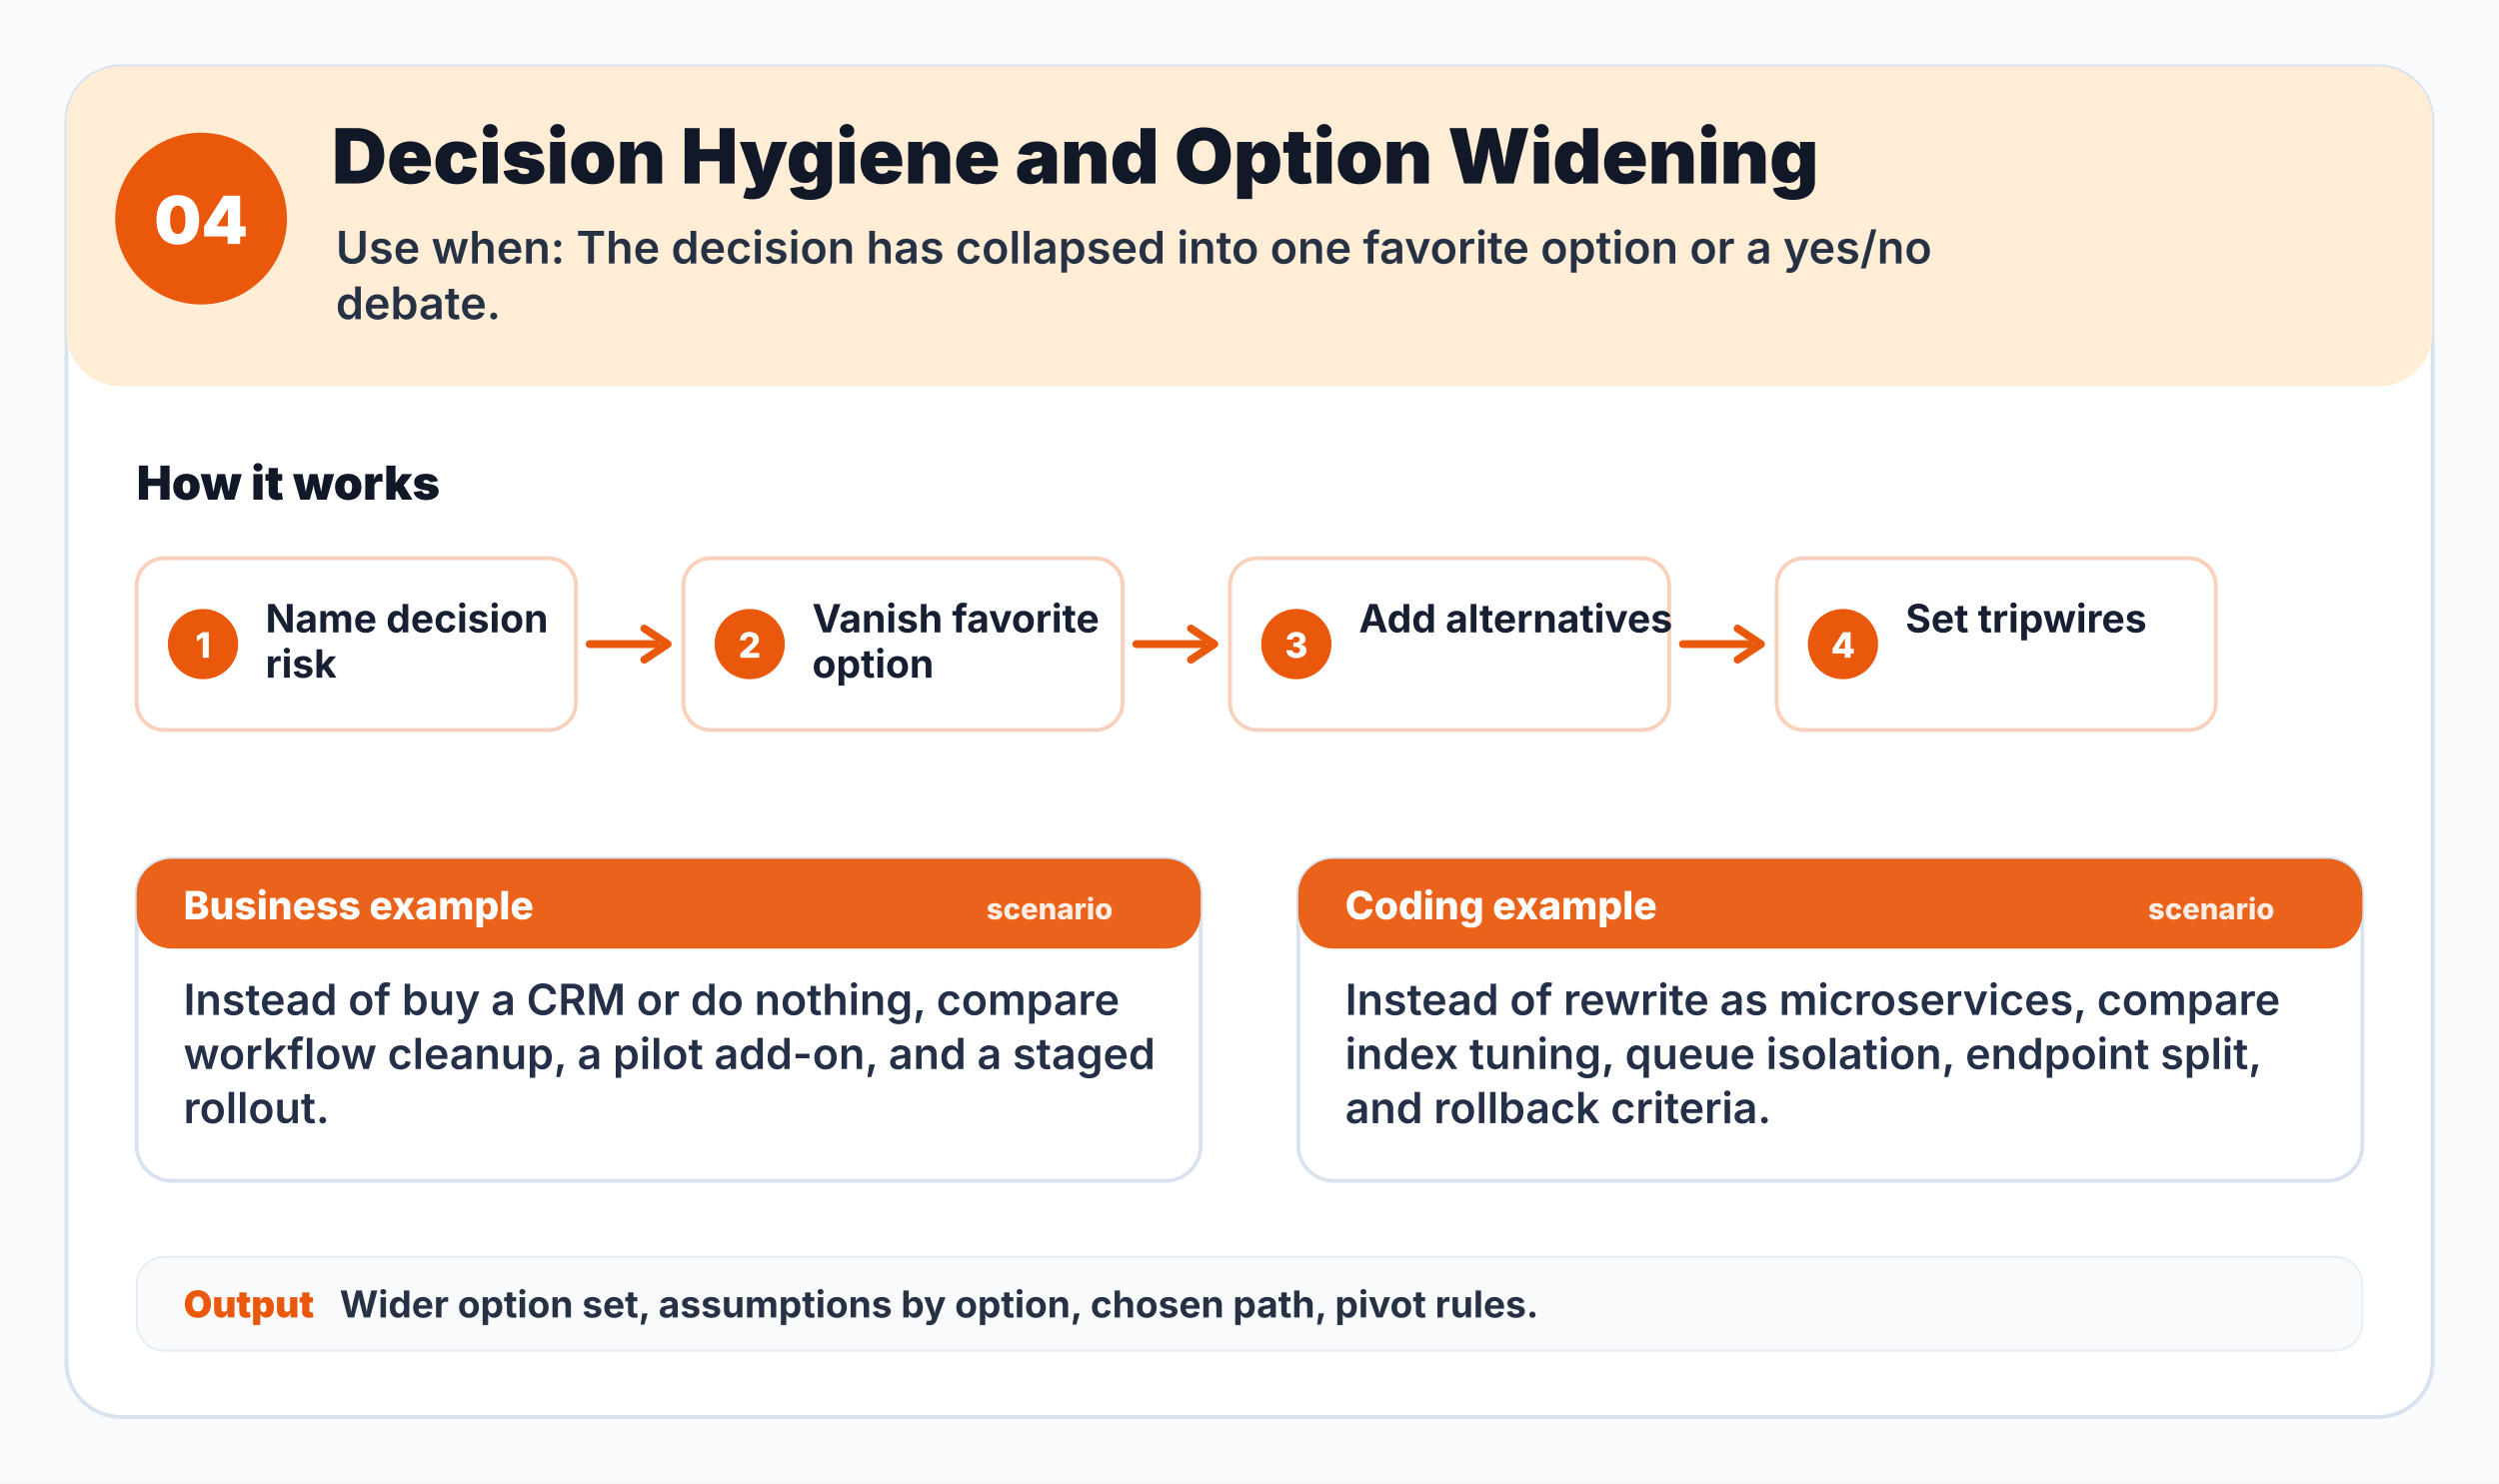
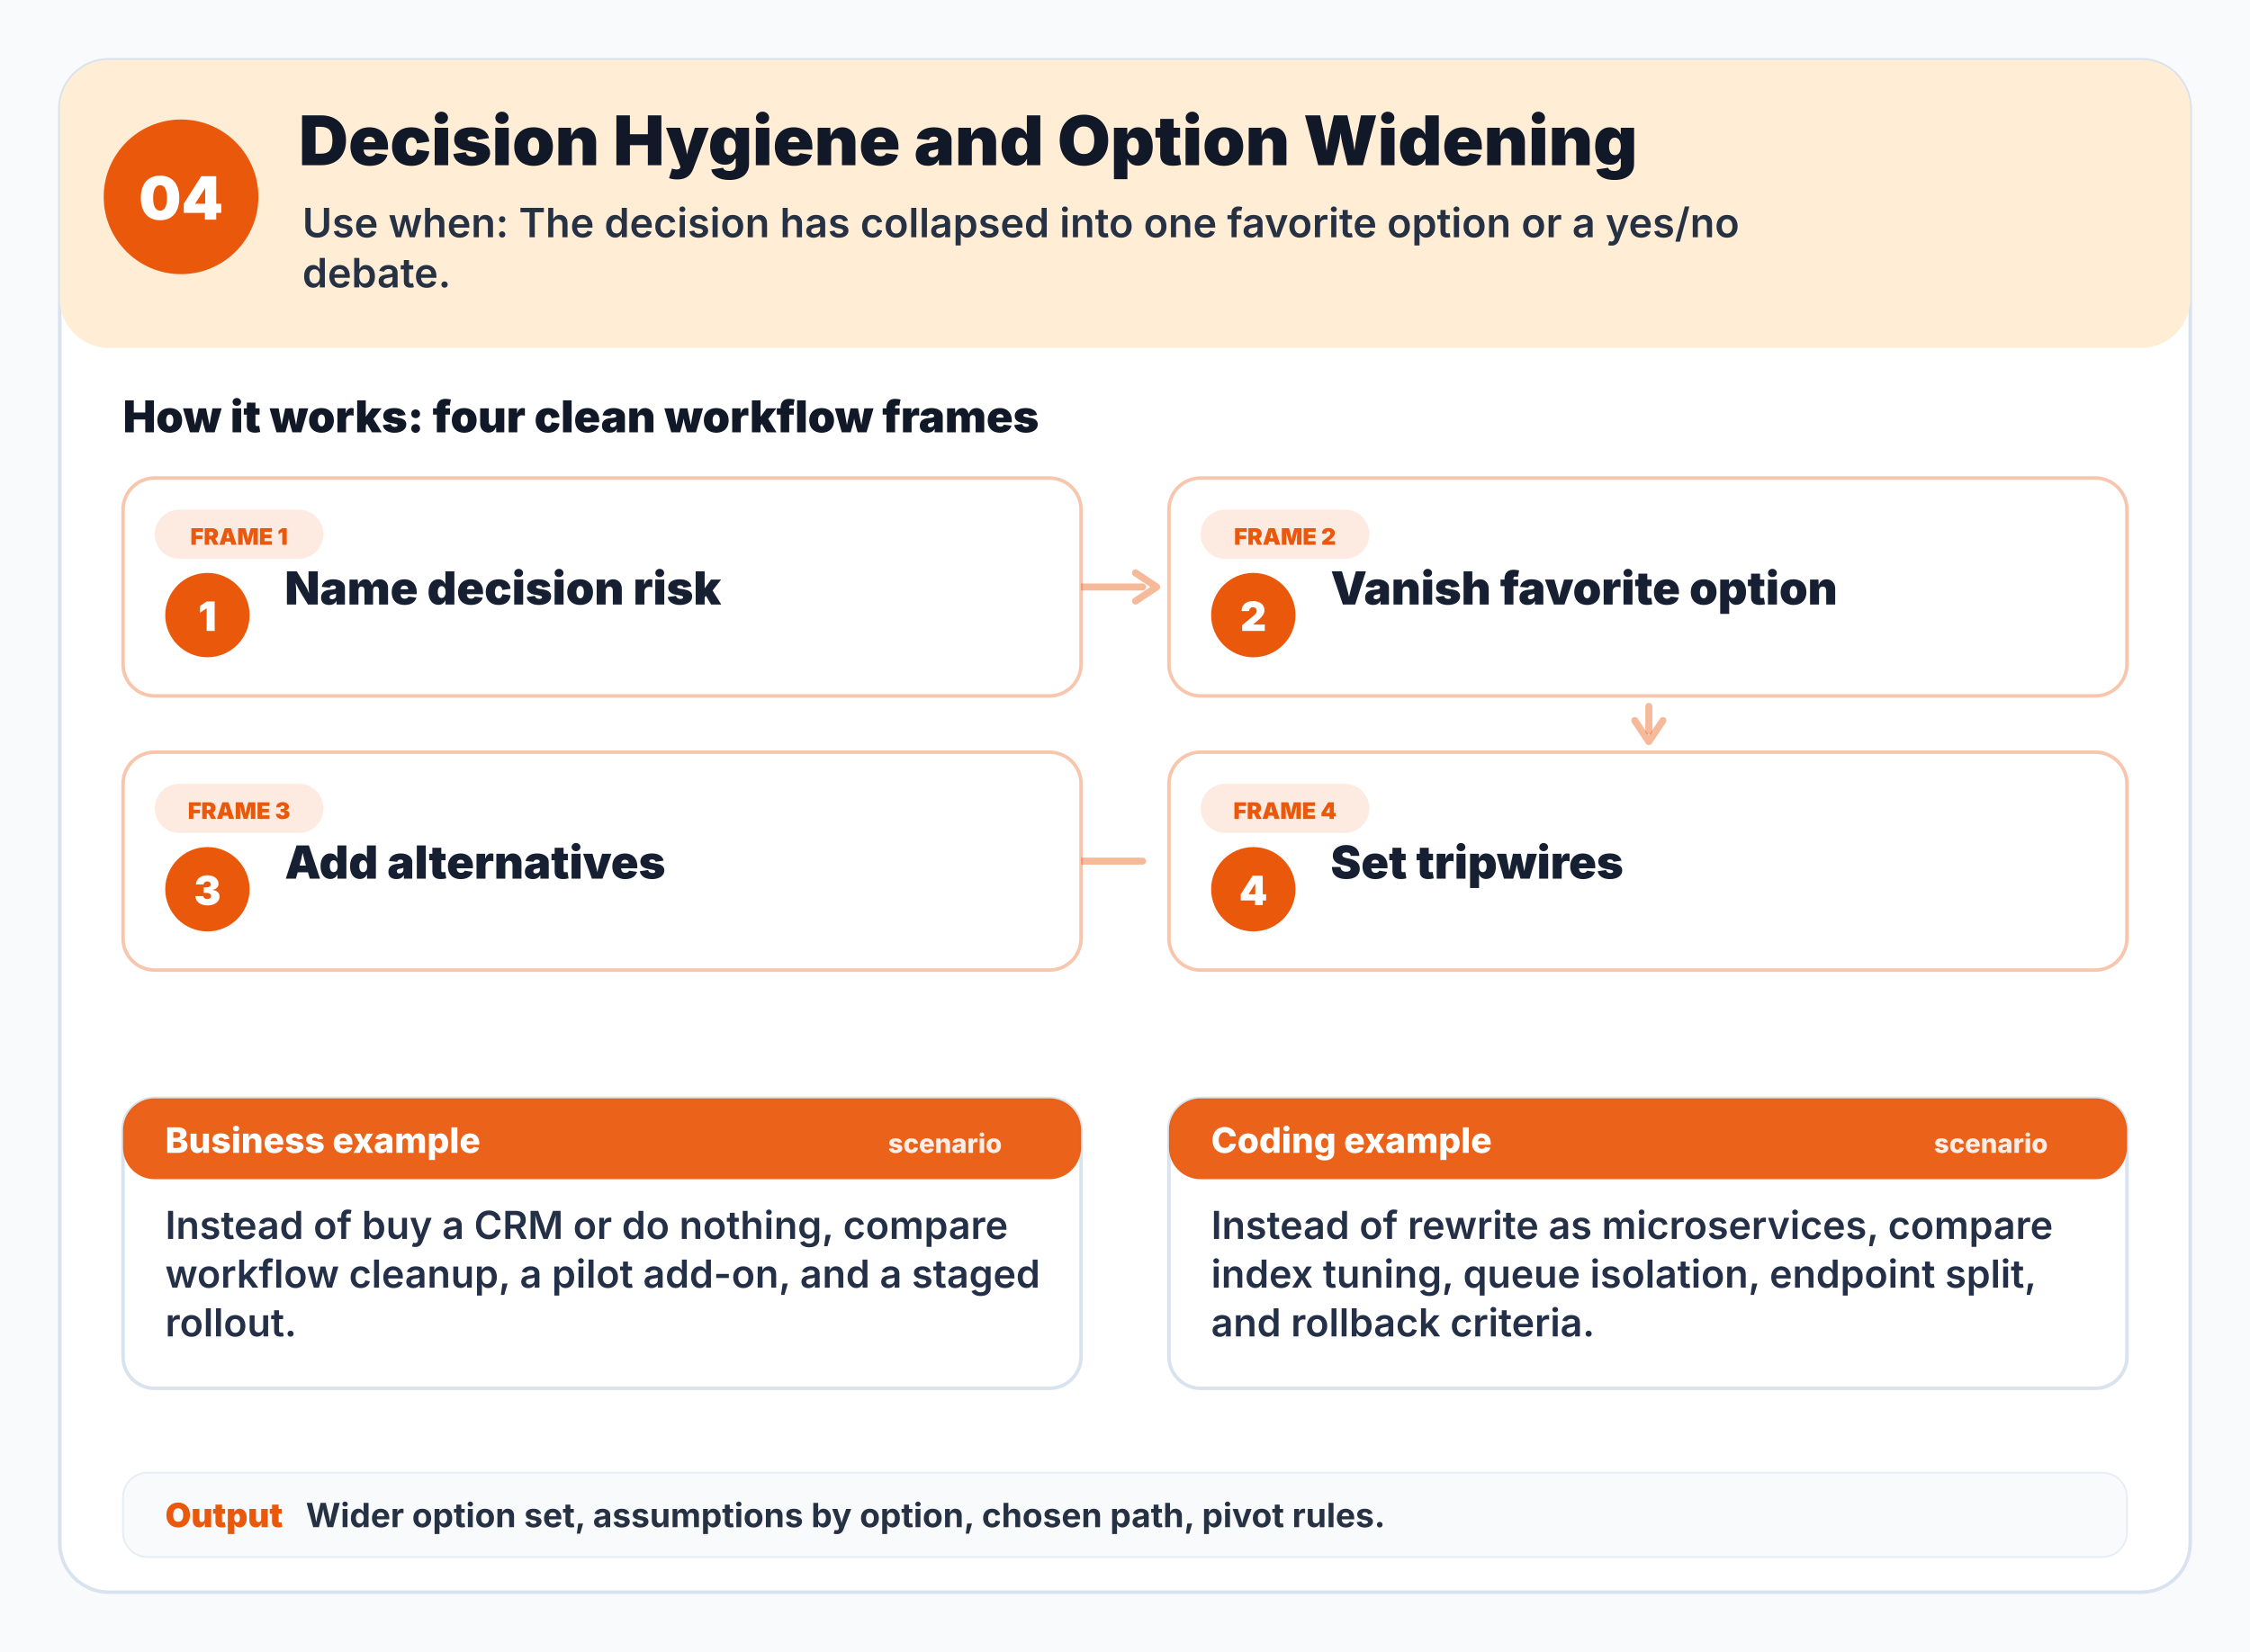
- <svg xmlns="http://www.w3.org/2000/svg" width="1280" height="760" viewBox="0 0 1280 760" role="img" aria-labelledby="title desc">
-   <rect width="1280" height="760" fill="#f8fafc" />
-   <rect x="34" y="34" width="1212" height="692" rx="28" fill="#ffffff" stroke="#d9e2ef" stroke-width="2" />
+ <svg xmlns="http://www.w3.org/2000/svg" width="1280" height="940" viewBox="0 0 1280 940" role="img" aria-labelledby="title desc">
+   <style>
+     .frame-card .frame-bg { transition: stroke-width 160ms ease, filter 160ms ease, transform 160ms ease; }
+     .frame-card:hover .frame-bg { stroke-width: 4; filter: url(#softShadow); }
+     @media (prefers-reduced-motion: reduce) {
+       .frame-card .frame-bg { transition: none; }
+     }
+   </style>
+   <defs>
+     <filter id="softShadow" x="-8%" y="-18%" width="116%" height="140%">
+       <feDropShadow dx="0" dy="8" stdDeviation="8" flood-color="#0f172a" flood-opacity="0.13" />
+     </filter>
+   </defs>
+   <rect width="1280" height="940" fill="#f8fafc" />
+   <rect x="34" y="34" width="1212" height="872" rx="28" fill="#ffffff" stroke="#d9e2ef" stroke-width="2" />
  <rect x="34" y="34" width="1212" height="164" rx="28" fill="#ffedd5" />
  <circle cx="103" cy="112" r="44" fill="#ea580c" />
  <text x="103" y="125" text-anchor="middle" font-size="34" font-weight="900" fill="#ffffff" font-family="Inter, ui-sans-serif, system-ui">04</text>
  <text x="170" y="94" font-size="39" font-weight="900" fill="#111827" font-family="Inter, ui-sans-serif, system-ui">Decision Hygiene and Option Widening</text>
  <text x="172" y="135" font-size="23" font-weight="560" fill="#263244" font-family="Inter, ui-sans-serif, system-ui, -apple-system, BlinkMacSystemFont, Segoe UI, Arial, sans-serif">
    <tspan x="172" dy="0">Use when: The decision has collapsed into one favorite option or a yes/no</tspan>
    <tspan x="172" dy="28.52">debate.</tspan>
  </text>
-   <text x="70" y="256" font-size="24" font-weight="900" fill="#111827" font-family="Inter, ui-sans-serif, system-ui">How it works</text>
-   <rect x="70" y="286" width="225" height="88" rx="14" fill="#ffffff" stroke="#ea580c" stroke-opacity="0.28" stroke-width="2" />
-   <circle cx="104" cy="330" r="18" fill="#ea580c" />
-   <text x="104" y="337" text-anchor="middle" font-size="18" font-weight="800" fill="#ffffff" font-family="Inter, ui-sans-serif, system-ui">1</text>
-   <text x="136" y="324" font-size="20" font-weight="750" fill="#172033" font-family="Inter, ui-sans-serif, system-ui, -apple-system, BlinkMacSystemFont, Segoe UI, Arial, sans-serif">
-     <tspan x="136" dy="0">Name decision</tspan>
-     <tspan x="136" dy="23.2">risk</tspan>
-   </text>
-   <rect x="350" y="286" width="225" height="88" rx="14" fill="#ffffff" stroke="#ea580c" stroke-opacity="0.28" stroke-width="2" />
-   <circle cx="384" cy="330" r="18" fill="#ea580c" />
-   <text x="384" y="337" text-anchor="middle" font-size="18" font-weight="800" fill="#ffffff" font-family="Inter, ui-sans-serif, system-ui">2</text>
-   <text x="416" y="324" font-size="20" font-weight="750" fill="#172033" font-family="Inter, ui-sans-serif, system-ui, -apple-system, BlinkMacSystemFont, Segoe UI, Arial, sans-serif">
-     <tspan x="416" dy="0">Vanish favorite</tspan>
-     <tspan x="416" dy="23.2">option</tspan>
-   </text>
-   <rect x="630" y="286" width="225" height="88" rx="14" fill="#ffffff" stroke="#ea580c" stroke-opacity="0.28" stroke-width="2" />
-   <circle cx="664" cy="330" r="18" fill="#ea580c" />
-   <text x="664" y="337" text-anchor="middle" font-size="18" font-weight="800" fill="#ffffff" font-family="Inter, ui-sans-serif, system-ui">3</text>
-   <text x="696" y="324" font-size="20" font-weight="750" fill="#172033" font-family="Inter, ui-sans-serif, system-ui, -apple-system, BlinkMacSystemFont, Segoe UI, Arial, sans-serif">
-     <tspan x="696" dy="0">Add alternatives</tspan>
-   </text>
-   <rect x="910" y="286" width="225" height="88" rx="14" fill="#ffffff" stroke="#ea580c" stroke-opacity="0.28" stroke-width="2" />
-   <circle cx="944" cy="330" r="18" fill="#ea580c" />
-   <text x="944" y="337" text-anchor="middle" font-size="18" font-weight="800" fill="#ffffff" font-family="Inter, ui-sans-serif, system-ui">4</text>
-   <text x="976" y="324" font-size="20" font-weight="750" fill="#172033" font-family="Inter, ui-sans-serif, system-ui, -apple-system, BlinkMacSystemFont, Segoe UI, Arial, sans-serif">
-     <tspan x="976" dy="0">Set tripwires</tspan>
-   </text>
-   <path d="M 302 330 L 336 330" stroke="#ea580c" stroke-width="4" stroke-linecap="round" />
-   <path d="M 330 322 L 342 330 L 330 338" fill="none" stroke="#ea580c" stroke-width="4" stroke-linecap="round" stroke-linejoin="round" />
-   <path d="M 582 330 L 616 330" stroke="#ea580c" stroke-width="4" stroke-linecap="round" />
-   <path d="M 610 322 L 622 330 L 610 338" fill="none" stroke="#ea580c" stroke-width="4" stroke-linecap="round" stroke-linejoin="round" />
-   <path d="M 862 330 L 896 330" stroke="#ea580c" stroke-width="4" stroke-linecap="round" />
-   <path d="M 890 322 L 902 330 L 890 338" fill="none" stroke="#ea580c" stroke-width="4" stroke-linecap="round" stroke-linejoin="round" />
-   <rect x="70" y="440" width="545" height="165" rx="18" fill="#ffffff" stroke="#d9e2ef" stroke-width="2" />
-   <rect x="70" y="440" width="545" height="46" rx="18" fill="#ea580c" opacity="0.94" />
-   <text x="94" y="471" font-size="20" font-weight="800" fill="#ffffff" font-family="Inter, ui-sans-serif, system-ui">Business example</text>
-   <text x="570" y="471" text-anchor="end" font-size="15" font-weight="800" fill="#ffffff" opacity="0.88" font-family="Inter, ui-sans-serif, system-ui">scenario</text>
-   <text x="94" y="520" font-size="22" font-weight="560" fill="#243047" font-family="Inter, ui-sans-serif, system-ui, -apple-system, BlinkMacSystemFont, Segoe UI, Arial, sans-serif">
+   <text x="70" y="246" font-size="25" font-weight="900" fill="#111827" font-family="Inter, ui-sans-serif, system-ui">How it works: four clean workflow frames</text>
+   <path d="M 604 334 H 650" stroke="#ea580c" stroke-width="4" stroke-linecap="round" opacity="0.42" />
+   <path d="M 646 326 L 658 334 L 646 342" fill="none" stroke="#ea580c" stroke-width="4" stroke-linecap="round" stroke-linejoin="round" opacity="0.42" />
+   <path d="M 938 402 V 416" stroke="#ea580c" stroke-width="4" stroke-linecap="round" opacity="0.42" />
+   <path d="M 930 410 L 938 422 L 946 410" fill="none" stroke="#ea580c" stroke-width="4" stroke-linecap="round" stroke-linejoin="round" opacity="0.42" />
+   <path d="M 650 490 H 604" stroke="#ea580c" stroke-width="4" stroke-linecap="round" opacity="0.42" />
+   <path d="M 610 482 L 598 490 L 610 498" fill="none" stroke="#ea580c" stroke-width="4" stroke-linecap="round" stroke-linejoin="round" opacity="0.42" />
+   <g class="frame-card">
+     <rect class="frame-bg" x="70" y="272" width="545" height="124" rx="18" fill="#ffffff" stroke="#ea580c" stroke-opacity="0.34" stroke-width="2" />
+     <rect x="88" y="290" width="96" height="28" rx="14" fill="#ea580c" opacity="0.12" />
+     <text x="136" y="310" text-anchor="middle" font-size="13" font-weight="900" fill="#ea580c" letter-spacing="0" font-family="Inter, ui-sans-serif, system-ui">FRAME 1</text>
+     <circle cx="118" cy="350" r="24" fill="#ea580c" />
+     <text x="118" y="359" text-anchor="middle" font-size="23" font-weight="900" fill="#ffffff" font-family="Inter, ui-sans-serif, system-ui">1</text>
+     <text x="162" y="344" font-size="26" font-weight="850" fill="#172033" font-family="Inter, ui-sans-serif, system-ui, -apple-system, BlinkMacSystemFont, Segoe UI, Arial, sans-serif">
+       <tspan x="162" dy="0">Name decision risk</tspan>
+     </text>
+   </g>
+   <g class="frame-card">
+     <rect class="frame-bg" x="665" y="272" width="545" height="124" rx="18" fill="#ffffff" stroke="#ea580c" stroke-opacity="0.34" stroke-width="2" />
+     <rect x="683" y="290" width="96" height="28" rx="14" fill="#ea580c" opacity="0.12" />
+     <text x="731" y="310" text-anchor="middle" font-size="13" font-weight="900" fill="#ea580c" letter-spacing="0" font-family="Inter, ui-sans-serif, system-ui">FRAME 2</text>
+     <circle cx="713" cy="350" r="24" fill="#ea580c" />
+     <text x="713" y="359" text-anchor="middle" font-size="23" font-weight="900" fill="#ffffff" font-family="Inter, ui-sans-serif, system-ui">2</text>
+     <text x="757" y="344" font-size="26" font-weight="850" fill="#172033" font-family="Inter, ui-sans-serif, system-ui, -apple-system, BlinkMacSystemFont, Segoe UI, Arial, sans-serif">
+       <tspan x="757" dy="0">Vanish favorite option</tspan>
+     </text>
+   </g>
+   <g class="frame-card">
+     <rect class="frame-bg" x="70" y="428" width="545" height="124" rx="18" fill="#ffffff" stroke="#ea580c" stroke-opacity="0.34" stroke-width="2" />
+     <rect x="88" y="446" width="96" height="28" rx="14" fill="#ea580c" opacity="0.12" />
+     <text x="136" y="466" text-anchor="middle" font-size="13" font-weight="900" fill="#ea580c" letter-spacing="0" font-family="Inter, ui-sans-serif, system-ui">FRAME 3</text>
+     <circle cx="118" cy="506" r="24" fill="#ea580c" />
+     <text x="118" y="515" text-anchor="middle" font-size="23" font-weight="900" fill="#ffffff" font-family="Inter, ui-sans-serif, system-ui">3</text>
+     <text x="162" y="500" font-size="26" font-weight="850" fill="#172033" font-family="Inter, ui-sans-serif, system-ui, -apple-system, BlinkMacSystemFont, Segoe UI, Arial, sans-serif">
+       <tspan x="162" dy="0">Add alternatives</tspan>
+     </text>
+   </g>
+   <g class="frame-card">
+     <rect class="frame-bg" x="665" y="428" width="545" height="124" rx="18" fill="#ffffff" stroke="#ea580c" stroke-opacity="0.34" stroke-width="2" />
+     <rect x="683" y="446" width="96" height="28" rx="14" fill="#ea580c" opacity="0.12" />
+     <text x="731" y="466" text-anchor="middle" font-size="13" font-weight="900" fill="#ea580c" letter-spacing="0" font-family="Inter, ui-sans-serif, system-ui">FRAME 4</text>
+     <circle cx="713" cy="506" r="24" fill="#ea580c" />
+     <text x="713" y="515" text-anchor="middle" font-size="23" font-weight="900" fill="#ffffff" font-family="Inter, ui-sans-serif, system-ui">4</text>
+     <text x="757" y="500" font-size="26" font-weight="850" fill="#172033" font-family="Inter, ui-sans-serif, system-ui, -apple-system, BlinkMacSystemFont, Segoe UI, Arial, sans-serif">
+       <tspan x="757" dy="0">Set tripwires</tspan>
+     </text>
+   </g>
+   <rect x="70" y="625" width="545" height="165" rx="18" fill="#ffffff" stroke="#d9e2ef" stroke-width="2" />
+   <rect x="70" y="625" width="545" height="46" rx="18" fill="#ea580c" opacity="0.94" />
+   <text x="94" y="656" font-size="20" font-weight="800" fill="#ffffff" font-family="Inter, ui-sans-serif, system-ui">Business example</text>
+   <text x="570" y="656" text-anchor="end" font-size="15" font-weight="800" fill="#ffffff" opacity="0.88" font-family="Inter, ui-sans-serif, system-ui">scenario</text>
+   <text x="94" y="705" font-size="22" font-weight="560" fill="#243047" font-family="Inter, ui-sans-serif, system-ui, -apple-system, BlinkMacSystemFont, Segoe UI, Arial, sans-serif">
    <tspan x="94" dy="0">Instead of buy a CRM or do nothing, compare</tspan>
    <tspan x="94" dy="27.72">workflow cleanup, a pilot add-on, and a staged</tspan>
    <tspan x="94" dy="27.72">rollout.</tspan>
  </text>
-   <rect x="665" y="440" width="545" height="165" rx="18" fill="#ffffff" stroke="#d9e2ef" stroke-width="2" />
-   <rect x="665" y="440" width="545" height="46" rx="18" fill="#ea580c" opacity="0.94" />
-   <text x="689" y="471" font-size="20" font-weight="800" fill="#ffffff" font-family="Inter, ui-sans-serif, system-ui">Coding example</text>
-   <text x="1165" y="471" text-anchor="end" font-size="15" font-weight="800" fill="#ffffff" opacity="0.88" font-family="Inter, ui-sans-serif, system-ui">scenario</text>
-   <text x="689" y="520" font-size="22" font-weight="560" fill="#243047" font-family="Inter, ui-sans-serif, system-ui, -apple-system, BlinkMacSystemFont, Segoe UI, Arial, sans-serif">
+   <rect x="665" y="625" width="545" height="165" rx="18" fill="#ffffff" stroke="#d9e2ef" stroke-width="2" />
+   <rect x="665" y="625" width="545" height="46" rx="18" fill="#ea580c" opacity="0.94" />
+   <text x="689" y="656" font-size="20" font-weight="800" fill="#ffffff" font-family="Inter, ui-sans-serif, system-ui">Coding example</text>
+   <text x="1165" y="656" text-anchor="end" font-size="15" font-weight="800" fill="#ffffff" opacity="0.88" font-family="Inter, ui-sans-serif, system-ui">scenario</text>
+   <text x="689" y="705" font-size="22" font-weight="560" fill="#243047" font-family="Inter, ui-sans-serif, system-ui, -apple-system, BlinkMacSystemFont, Segoe UI, Arial, sans-serif">
    <tspan x="689" dy="0">Instead of rewrite as microservices, compare</tspan>
    <tspan x="689" dy="27.72">index tuning, queue isolation, endpoint split,</tspan>
    <tspan x="689" dy="27.72">and rollback criteria.</tspan>
  </text>
-   <rect x="70" y="644" width="1140" height="48" rx="14" fill="#f8fafc" stroke="#e5edf6" />
-   <text x="94" y="675" font-size="19" font-weight="900" fill="#ea580c" font-family="Inter, ui-sans-serif, system-ui">Output</text>
-   <text x="174" y="675" font-size="19" font-weight="650" fill="#263244" font-family="Inter, ui-sans-serif, system-ui, -apple-system, BlinkMacSystemFont, Segoe UI, Arial, sans-serif">
+   <rect x="70" y="838" width="1140" height="48" rx="14" fill="#f8fafc" stroke="#e5edf6" />
+   <text x="94" y="869" font-size="19" font-weight="900" fill="#ea580c" font-family="Inter, ui-sans-serif, system-ui">Output</text>
+   <text x="174" y="869" font-size="19" font-weight="650" fill="#263244" font-family="Inter, ui-sans-serif, system-ui, -apple-system, BlinkMacSystemFont, Segoe UI, Arial, sans-serif">
    <tspan x="174" dy="0">Wider option set, assumptions by option, chosen path, pivot rules.</tspan>
  </text>
</svg>
